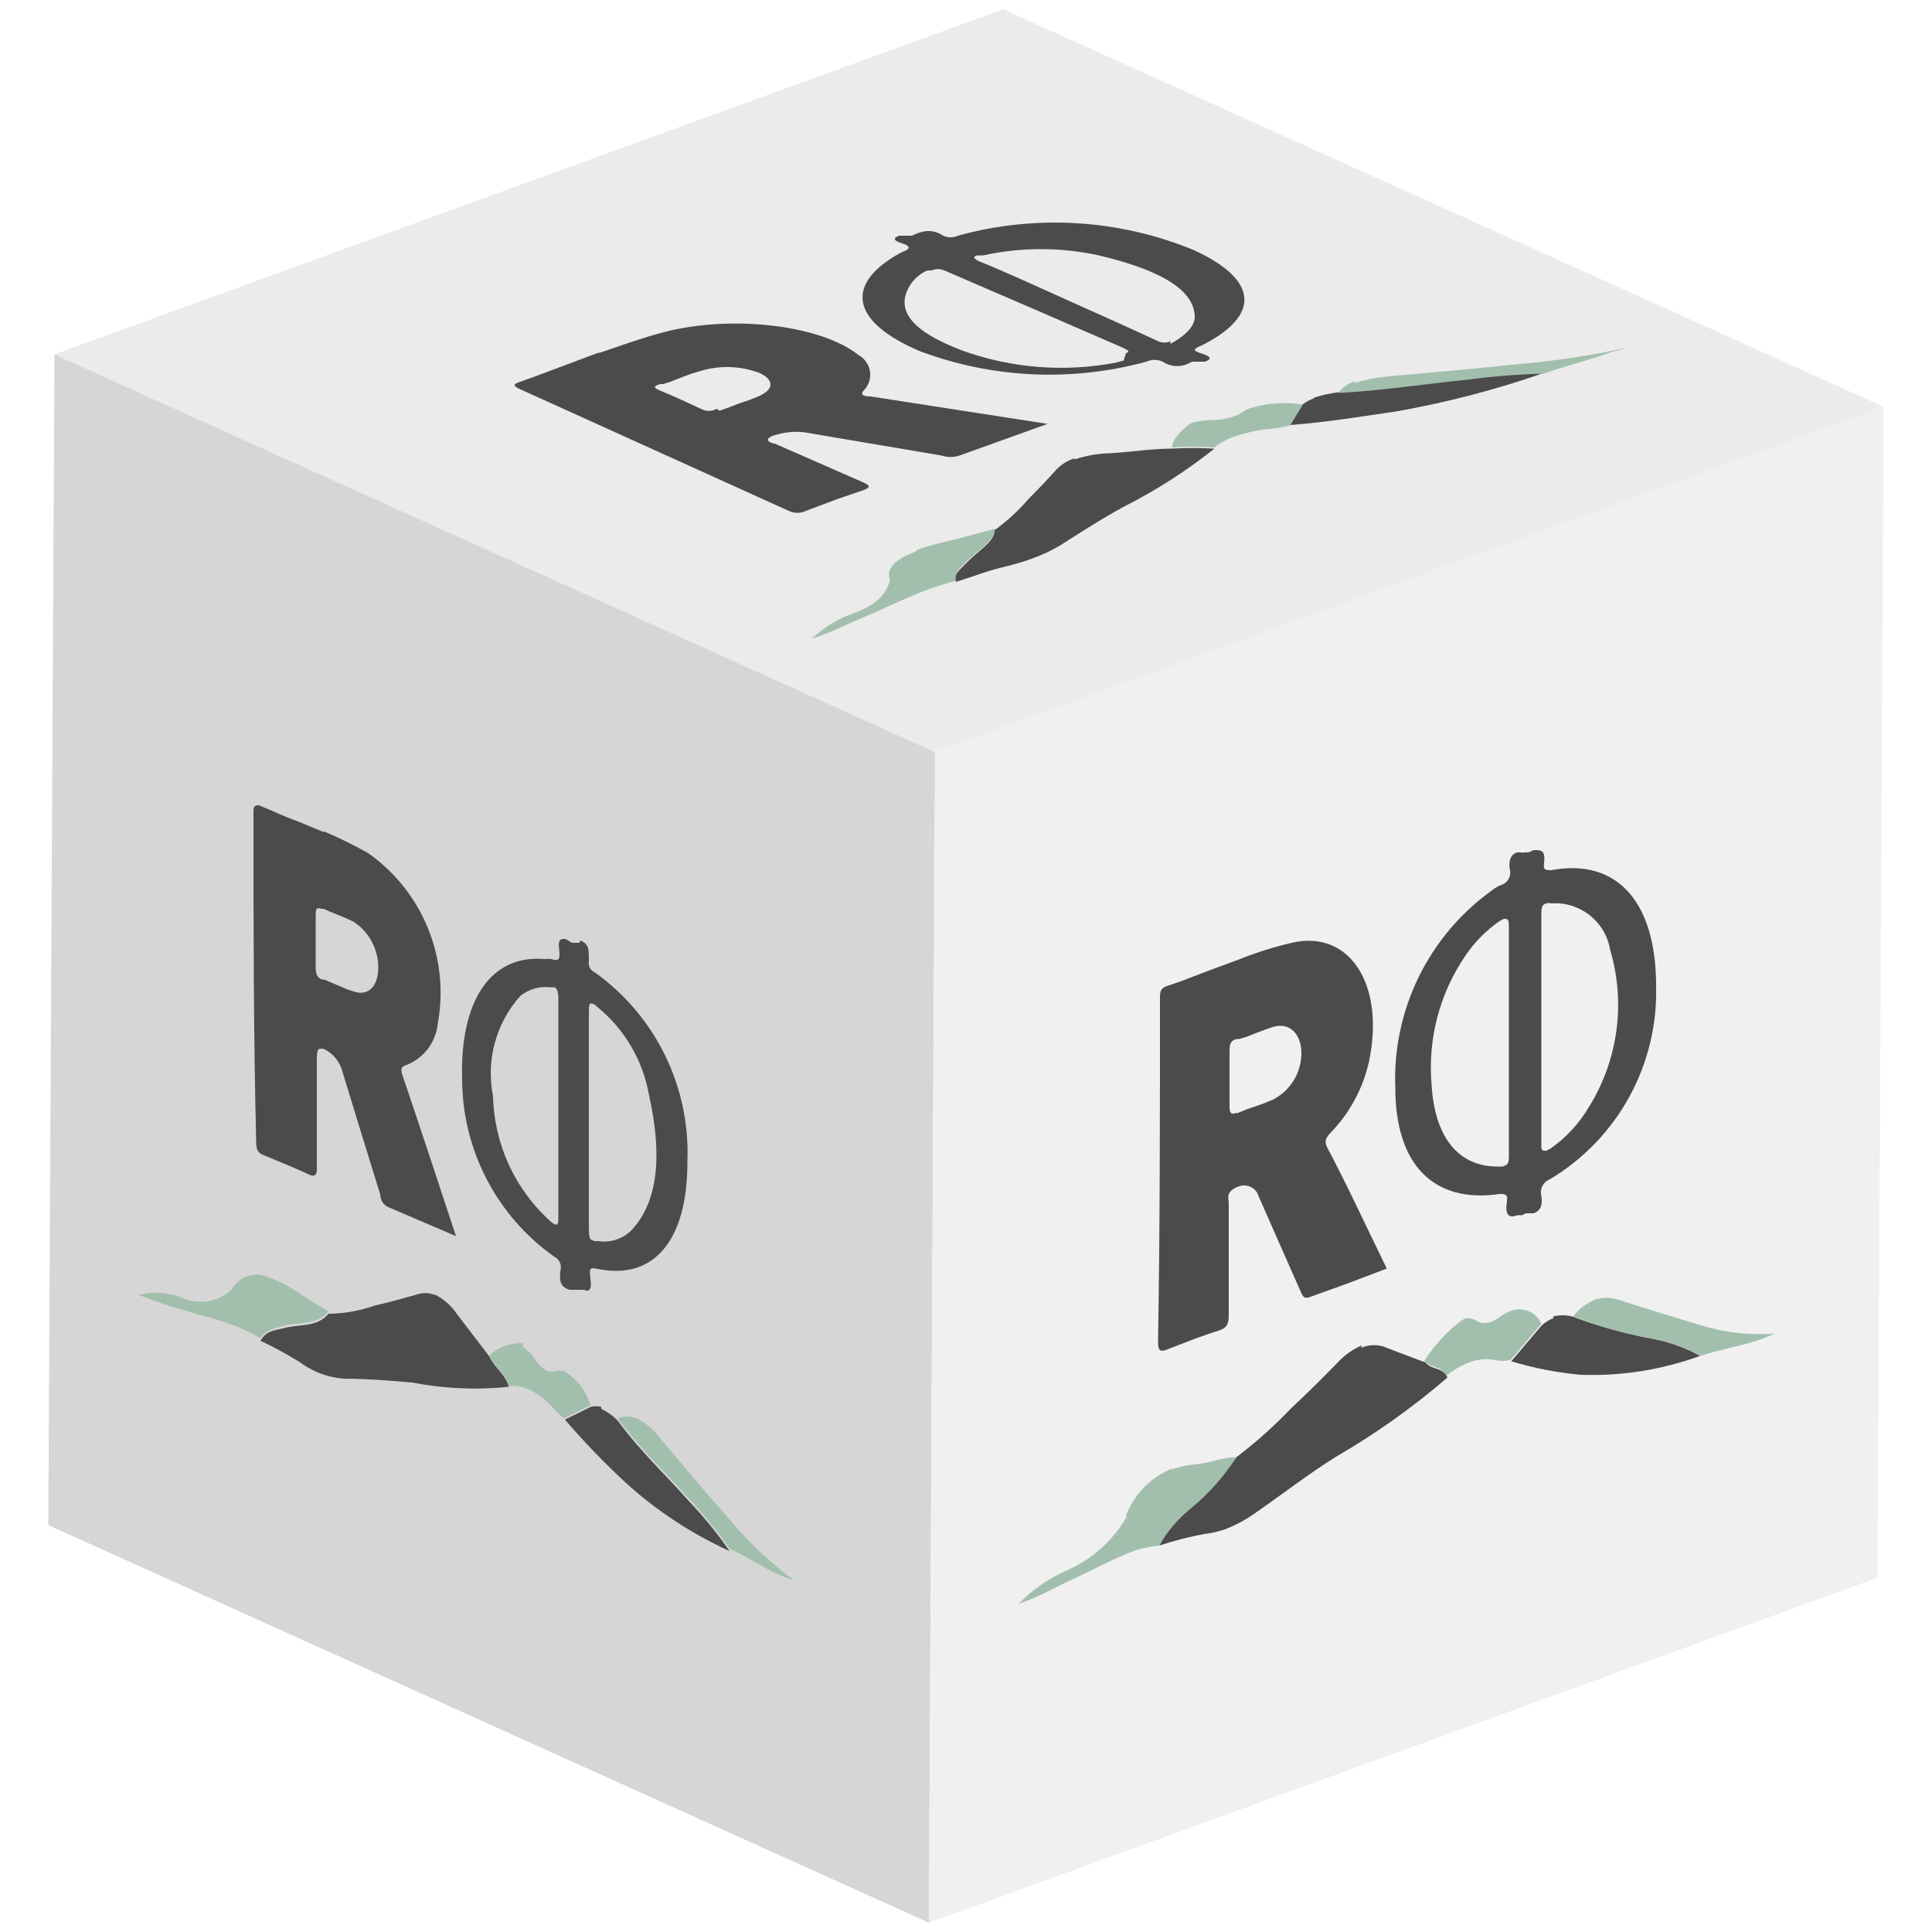
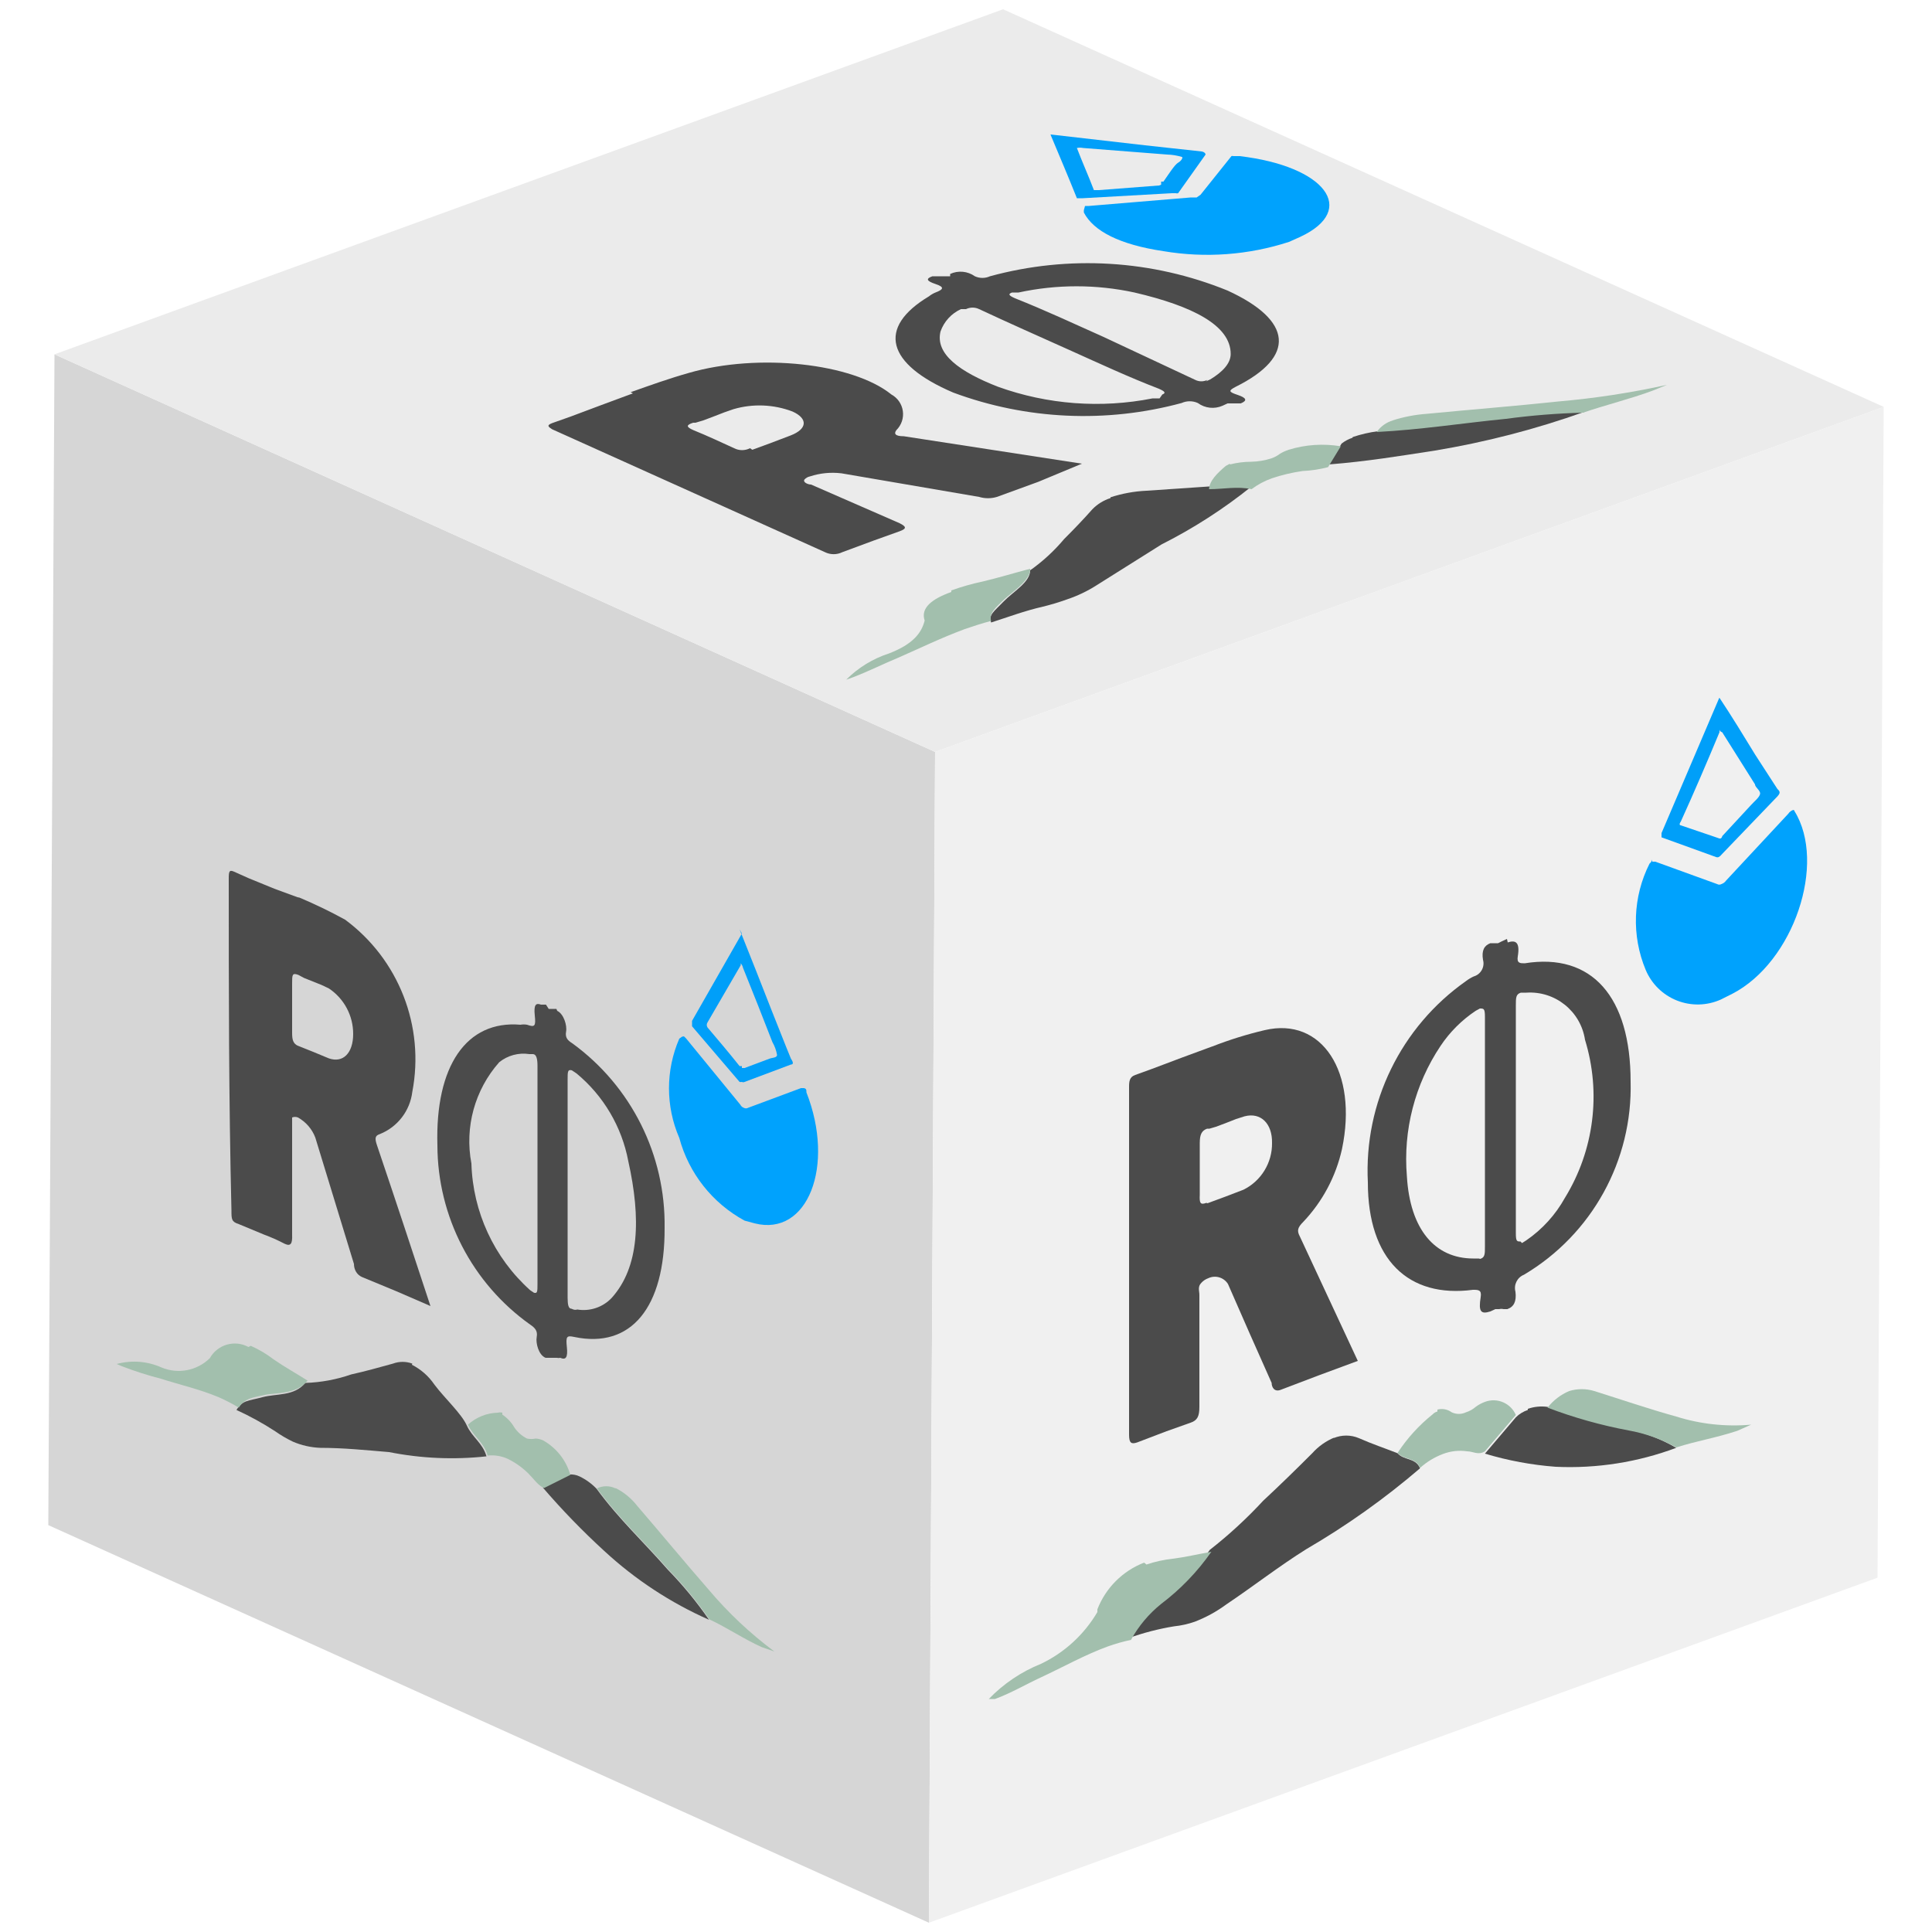
<svg xmlns="http://www.w3.org/2000/svg" id="Capa_1" data-name="Capa 1" width="50" height="50" viewBox="0 0 50 50">
  <defs>
    <clipPath id="clip-path">
      <polygon points="24.04 49.76 1.25 39.47 1.41 9.17 24.2 19.46 24.04 49.76" fill="none" />
    </clipPath>
    <clipPath id="clip-path-2">
      <polygon points="24.2 19.46 1.41 9.17 25.96 0.24 48.75 10.53 24.2 19.46" fill="none" />
    </clipPath>
    <clipPath id="clip-path-3">
      <polygon points="48.75 10.53 48.59 40.83 24.04 49.76 24.2 19.46 48.75 10.53" fill="none" />
    </clipPath>
  </defs>
  <g id="Figment_lido">
    <g style="isolation: isolate">
      <g>
        <polygon points="24.04 49.76 1.25 39.47 1.41 9.17 24.2 19.46 24.04 49.76" fill="#d6d6d6" />
        <g style="isolation: isolate">
          <g clip-path="url(#clip-path)">
            <g>
-               <path d="M8.33,25.35c-.14-.06-.16-.17-.16-.34,0-.42,0-.84,0-1.27,0-.21,0-.27.15-.22l.06,0,.15.07.2.08.24.1.19.09a1.42,1.42,0,0,1,.63,1.18c0,.48-.26.75-.63.62L9,25.61l-.19-.08-.21-.09-.21-.09h0m0-3.81-.65-.27q-.33-.12-.66-.27l-.38-.16h0c-.13,0-.14.05-.14.18,0,2.85,0,5.69.07,8.53,0,.21.05.29.18.34h0l.65.27c.18.08.36.15.54.24H8c.16.07.21,0,.2-.22,0-.93,0-1.85,0-2.77,0-.09,0-.22.05-.26a.24.24,0,0,1,.14,0,.91.91,0,0,1,.45.51c.33,1.08.66,2.16,1,3.25,0,.13.07.27.21.33l.86.37.89.38c-.47-1.42-.91-2.77-1.37-4.12-.07-.2-.06-.26.07-.3a1.29,1.29,0,0,0,.83-1.08,4.42,4.42,0,0,0-1.8-4.41,11.31,11.31,0,0,0-1.16-.57" fill="#4b4b4b" />
-               <path d="M15.34,32.1c-.08,0-.1-.11-.1-.28,0-.95,0-1.91,0-2.86s0-1.83,0-2.75c0-.2,0-.27.11-.23a.33.33,0,0,1,.11.08,3.78,3.78,0,0,1,1.33,2.25c.33,1.46.29,2.72-.43,3.51a1,1,0,0,1-.88.3l-.1,0m-1-.42a.49.49,0,0,1-.12-.08,4.49,4.49,0,0,1-1.5-3.25,3,3,0,0,1,.71-2.6,1.05,1.05,0,0,1,.77-.22l.09,0c.09,0,.12.13.12.3,0,.94,0,1.88,0,2.83s0,1.85,0,2.79c0,.19,0,.25-.11.21M15,24.4l-.11,0-.09,0-.08-.05-.09-.05c-.13,0-.19,0-.16.27s0,.31-.21.25h0a.86.86,0,0,0-.17,0c-1.38-.12-2.19,1.06-2.13,3.11a5.64,5.64,0,0,0,2.38,4.59.3.3,0,0,1,.17.33c-.05.31,0,.46.23.53l.11,0,.08,0,.09,0,.09,0c.14.06.21,0,.17-.29s0-.29.19-.25c1.46.3,2.33-.75,2.32-2.79a5.73,5.73,0,0,0-2.39-4.88.27.27,0,0,1-.16-.3c0-.31,0-.45-.23-.53" fill="#4b4b4b" />
-               <path d="M11.25,33.51a.69.69,0,0,0-.49,0c-.36.1-.71.2-1.07.28A3.68,3.68,0,0,1,8.5,34c-.29.35-.73.27-1.1.36s-.5.08-.66.34a9.79,9.79,0,0,1,1,.54,2.49,2.49,0,0,0,.46.27,2.31,2.31,0,0,0,.7.17c.59,0,1.18.05,1.77.1a8.48,8.48,0,0,0,2.5.11c-.1-.34-.37-.49-.51-.79L11.82,34a1.51,1.51,0,0,0-.57-.5" fill="#4b4b4b" />
-               <path d="M15.56,36.41a.52.52,0,0,0-.27,0l-.67.33a20.33,20.33,0,0,0,1.57,1.63,10.39,10.39,0,0,0,2.69,1.77,10.68,10.68,0,0,0-1.06-1.3c-.61-.69-1.26-1.29-1.83-2.07a1.5,1.5,0,0,0-.43-.31" fill="#4b4b4b" />
-               <path d="M7,33.08a.73.73,0,0,0-1,.29l0,0a1.18,1.18,0,0,1-1.24.24,1.8,1.8,0,0,0-1.16-.1.84.84,0,0,0,.14.06,8.62,8.62,0,0,0,1,.33c.49.16,1,.26,1.48.47a3.71,3.71,0,0,1,.52.27c.16-.26.42-.27.66-.34s.81,0,1.1-.36c-.29-.18-.58-.34-.87-.55A3.29,3.29,0,0,0,7,33.08" fill="#a2bfad" />
-               <path d="M16.47,36.71a.58.58,0,0,0-.48,0c.57.78,1.22,1.38,1.83,2.07a10.68,10.68,0,0,1,1.06,1.3c.45.2.9.52,1.36.71l.31.11a9.61,9.61,0,0,1-1.68-1.59c-.62-.7-1.23-1.43-1.84-2.15a1.65,1.65,0,0,0-.56-.46" fill="#a2bfad" />
-               <path d="M13.54,34.76a.17.17,0,0,0-.1,0,1.26,1.26,0,0,0-.78.32c.14.3.41.45.51.79a1,1,0,0,1,.5.08,1.87,1.87,0,0,1,.55.39c.13.12.24.29.39.36h0l.67-.33a1.52,1.52,0,0,0-.69-.89.49.49,0,0,0-.2,0,.54.54,0,0,1-.22,0,.84.84,0,0,1-.32-.29,1,1,0,0,0-.32-.33" fill="#a2bfad" />
+               <path d="M7.72,27.07c-.14-.06-.16-.17-.16-.34,0-.42,0-.85,0-1.28,0-.22,0-.28.16-.22l0,0,.15.08.2.08.25.1.19.09a1.41,1.41,0,0,1,.63,1.18c0,.49-.26.76-.63.63l-.41-.17-.4-.16h0m0-3.84L7.1,23l-.66-.27-.38-.17h0c-.13-.06-.14,0-.14.18,0,2.86,0,5.73.07,8.59,0,.22,0,.29.19.35h0l.65.27q.27.1.54.24h0c.15.07.2,0,.19-.23,0-.93,0-1.85,0-2.78,0-.1,0-.23,0-.26a.2.2,0,0,1,.15,0,1,1,0,0,1,.45.52c.33,1.09.67,2.18,1,3.27,0,.14.07.28.21.34l.87.36.9.39c-.47-1.43-.92-2.79-1.38-4.15-.07-.2-.05-.26.07-.3a1.35,1.35,0,0,0,.84-1.09A4.49,4.49,0,0,0,8.93,23.8a12.72,12.72,0,0,0-1.18-.57" fill="#4b4b4b" />
+               <path d="M14.79,33.87c-.08,0-.1-.11-.1-.28,0-1,0-1.92,0-2.88s0-1.85,0-2.78c0-.19,0-.26.11-.23l.12.08a3.88,3.88,0,0,1,1.34,2.27c.33,1.48.29,2.74-.43,3.54a1,1,0,0,1-.89.3.16.16,0,0,1-.1,0m-1-.42-.12-.08a4.59,4.59,0,0,1-1.52-3.28,3.08,3.08,0,0,1,.72-2.62,1,1,0,0,1,.78-.21l.09,0c.09,0,.12.12.12.3,0,.94,0,1.89,0,2.84s0,1.87,0,2.81c0,.2,0,.26-.11.22m.6-7.34-.11,0-.09,0L14.13,26,14,26c-.13-.05-.19,0-.16.28s0,.31-.2.24h0a.47.47,0,0,0-.17,0c-1.4-.12-2.21,1.07-2.15,3.12a5.71,5.71,0,0,0,2.4,4.64c.12.08.2.16.17.32s.05.47.23.54l.11,0,.09,0,.09,0a.2.2,0,0,0,.09,0c.14.06.2,0,.17-.28s0-.3.19-.26c1.47.31,2.35-.76,2.34-2.82A5.8,5.8,0,0,0,14.81,27c-.11-.07-.19-.14-.16-.3s-.06-.46-.23-.54" fill="#4b4b4b" />
+               <path d="M10.67,35.29a.72.72,0,0,0-.5,0c-.36.1-.72.2-1.08.28a4,4,0,0,1-1.19.22c-.29.35-.74.27-1.11.37s-.51.07-.67.33a7.68,7.68,0,0,1,1,.55,3.22,3.22,0,0,0,.46.27,2,2,0,0,0,.71.16c.6,0,1.18.06,1.78.11a8.29,8.29,0,0,0,2.52.11c-.1-.35-.37-.49-.51-.8s-.57-.7-.84-1.06a1.55,1.55,0,0,0-.58-.51" fill="#4b4b4b" />
+               <path d="M15,38.21a.52.52,0,0,0-.27-.05l-.68.34a19.05,19.05,0,0,0,1.59,1.64,9.88,9.88,0,0,0,2.71,1.78,10,10,0,0,0-1.07-1.3c-.61-.7-1.27-1.31-1.84-2.09a1.53,1.53,0,0,0-.44-.32" fill="#4b4b4b" />
+               <path d="M6.43,34.86a.74.74,0,0,0-1,.29l0,0a1.15,1.15,0,0,1-1.25.24,1.73,1.73,0,0,0-1.16-.09l.14.06a9.13,9.13,0,0,0,1,.32c.5.16,1,.27,1.5.48a4.3,4.3,0,0,1,.52.27c.16-.26.42-.27.67-.33s.82,0,1.11-.37c-.3-.19-.59-.35-.88-.55a2.85,2.85,0,0,0-.59-.35" fill="#a2bfad" />
+               <path d="M15.93,38.52a.54.54,0,0,0-.48,0c.57.78,1.23,1.39,1.84,2.09a10,10,0,0,1,1.07,1.3c.45.21.91.52,1.36.72l.32.11a10.15,10.15,0,0,1-1.7-1.6c-.62-.71-1.23-1.45-1.85-2.17a1.65,1.65,0,0,0-.56-.46" fill="#a2bfad" />
+               <path d="M13,36.56a.21.21,0,0,0-.11,0,1.2,1.2,0,0,0-.78.31c.14.31.41.45.51.8a1,1,0,0,1,.51.08,2,2,0,0,1,.55.39c.13.13.25.31.4.37l.68-.34a1.49,1.49,0,0,0-.7-.89.49.49,0,0,0-.2-.05.54.54,0,0,1-.22,0,.86.86,0,0,1-.33-.29,1,1,0,0,0-.31-.33" fill="#a2bfad" />
+               <path d="M17.65,26.83s0,0-.07.05a3.23,3.23,0,0,0,0,2.57,3.46,3.46,0,0,0,1.69,2.14l.26.07c1.37.35,2.09-1.48,1.34-3.39,0-.06,0-.1-.07-.11h-.07l-1.37.51a.11.11,0,0,1-.11,0,.16.16,0,0,1-.09-.08l-1.4-1.71-.06-.06" fill="#00a2fd" />
+               <path d="M19.2,27.59s0,0-.06,0c-.27-.34-.55-.67-.83-1a.12.12,0,0,1,0-.13l.86-1.48,0-.05a.27.27,0,0,1,.06.12c.26.64.51,1.28.76,1.92a1,1,0,0,1,.12.33c0,.08-.13.07-.2.1l-.64.24s-.05,0-.07,0m0-3.48-1.29,2.26c0,.05,0,.09,0,.14L19.14,28a.13.13,0,0,0,.06,0,.08.08,0,0,0,.07,0l1.2-.45c.06,0,.07-.05,0-.15-.17-.41-.33-.83-.5-1.25-.27-.69-.54-1.38-.83-2.1" fill="#009ff9" />
            </g>
          </g>
        </g>
      </g>
      <g>
        <polygon points="24.2 19.46 1.41 9.17 25.96 0.24 48.75 10.53 24.2 19.46" fill="#ebebeb" />
        <g style="isolation: isolate">
          <g clip-path="url(#clip-path-2)">
            <g>
-               <path d="M18.55,10.58a.42.42,0,0,1-.41,0c-.34-.16-.69-.32-1.05-.47-.18-.07-.19-.12,0-.17l.07,0,.19-.06.25-.1.3-.11.23-.07a2.38,2.38,0,0,1,1.52.05c.4.18.39.44-.05.62l-.23.09-.24.08-.26.1-.25.09h0M15.48,9.13l-.8.3-.8.3-.47.17h0c-.16.06-.08.1,0,.15l7,3.17a.51.51,0,0,0,.45,0h0l.8-.3.67-.23h0c.21-.08.2-.12,0-.21l-2.28-1c-.07,0-.21-.06-.17-.13a.35.35,0,0,1,.15-.08,1.81,1.81,0,0,1,.8-.08l3.54.6a.72.72,0,0,0,.46,0L26,11.37l1.11-.4-4.58-.71c-.22,0-.26-.06-.18-.15a.58.58,0,0,0-.13-.92c-1-.8-3.41-1.07-5.2-.55-.53.15-1,.32-1.5.49" fill="#4b4b4b" />
-               <path d="M30.3,8.83a.4.4,0,0,1-.33,0c-.77-.36-1.56-.71-2.34-1.06s-1.51-.69-2.27-1c-.16-.07-.19-.12-.08-.16l.16,0a7,7,0,0,1,3,0c1.48.35,2.47.85,2.48,1.59,0,.23-.21.45-.54.65l-.1.05m-1.2.43-.18.05a7.52,7.52,0,0,1-4-.31c-1-.38-1.61-.83-1.47-1.41A1,1,0,0,1,24,7l.1,0a.43.43,0,0,1,.34,0l2.32,1,2.3,1c.16.07.18.1.08.14m-5.41-3.1-.13.06-.1,0-.11,0-.12,0c-.17.06-.15.13.08.2s.21.15,0,.22h0l-.18.1c-1.33.8-1.08,1.74.64,2.47a9.55,9.55,0,0,0,5.86.27.5.5,0,0,1,.42,0,.67.67,0,0,0,.64.06l.12-.06.1,0,.12,0,.12,0c.17-.07.16-.13-.09-.21s-.22-.12,0-.21c1.55-.78,1.46-1.71-.21-2.47a9.44,9.44,0,0,0-6.1-.37.45.45,0,0,1-.38,0,.67.67,0,0,0-.64-.07" fill="#4b4b4b" />
-               <path d="M27.81,11.86a1.14,1.14,0,0,0-.47.29c-.23.26-.47.51-.72.76a5,5,0,0,1-.88.81c0,.3-.43.54-.68.8s-.39.34-.32.54c.44-.14.85-.3,1.33-.41.23-.06.44-.12.63-.19a4.13,4.13,0,0,0,.76-.36c.55-.35,1.09-.7,1.65-1a13.66,13.66,0,0,0,2.32-1.49,10.09,10.09,0,0,0-1.1,0c-.53,0-1.06.09-1.61.12a3.1,3.1,0,0,0-.91.16" fill="#4b4b4b" />
-               <path d="M34,10.31a1.06,1.06,0,0,0-.28.15l-.33.54c1-.08,1.83-.22,2.73-.35a24.39,24.39,0,0,0,3.84-1,18.59,18.59,0,0,0-2,.16c-1.11.11-2.17.28-3.31.34a3.39,3.39,0,0,0-.64.14" fill="#4b4b4b" />
-               <path d="M23.71,14.27c-.49.18-.79.41-.68.74v0c-.08.33-.3.62-.91.85a3,3,0,0,0-1.11.67l.18-.06c.44-.16.78-.34,1.17-.5.57-.24,1.08-.5,1.7-.73.21-.07.43-.15.68-.21-.07-.2.15-.36.32-.54s.7-.5.68-.8c-.41.1-.8.22-1.23.32s-.57.15-.8.23" fill="#a2bfad" />
-               <path d="M35.06,9.87a.77.77,0,0,0-.42.3c1.14-.06,2.2-.23,3.31-.34a18.59,18.59,0,0,1,2-.16c.56-.2,1.22-.36,1.78-.57A3,3,0,0,0,42.1,9a21.31,21.31,0,0,1-2.78.42c-1.13.12-2.26.22-3.39.32a4.32,4.32,0,0,0-.87.17" fill="#a2bfad" />
-               <path d="M30.86,10.93l-.1.06c-.22.19-.42.38-.43.59a10.09,10.09,0,0,1,1.1,0,1.74,1.74,0,0,1,.51-.28,4.49,4.49,0,0,1,.8-.19,3.06,3.06,0,0,0,.64-.1h0l.33-.54a3,3,0,0,0-1.34.09.82.82,0,0,0-.21.1.9.9,0,0,1-.24.12,1.68,1.68,0,0,1-.52.09,2.29,2.29,0,0,0-.55.07" fill="#a2bfad" />
+               <path d="M19.41,11.6a.45.45,0,0,1-.41,0c-.35-.16-.69-.32-1.06-.47-.18-.08-.19-.13,0-.19l.06,0,.2-.06.24-.09.31-.12.23-.08a2.4,2.4,0,0,1,1.53.06c.4.18.39.45-.05.62l-.5.19-.49.18h0m-3.09-1.46-.81.3-.8.3-.48.17h0c-.16.06-.09.1,0,.16l7.06,3.18a.51.51,0,0,0,.45,0h0l.81-.3.67-.24h0c.19-.07.18-.12,0-.21l-2.29-1c-.08,0-.22-.06-.17-.13a.26.26,0,0,1,.14-.08,1.89,1.89,0,0,1,.82-.08l3.56.61a.8.8,0,0,0,.46,0l1.07-.39L28,12l-4.61-.71c-.23,0-.26-.07-.19-.16a.58.58,0,0,0-.13-.92c-1-.81-3.44-1.08-5.24-.56-.53.15-1,.32-1.51.5" fill="#4b4b4b" />
+               <path d="M31.25,9.83a.35.35,0,0,1-.32,0L28.56,8.72c-.76-.34-1.51-.69-2.29-1-.16-.07-.19-.11-.08-.15l.17,0a7.08,7.08,0,0,1,3,0c1.5.35,2.49.85,2.49,1.59,0,.24-.2.46-.53.66l-.11.05m-1.2.44-.18,0a7.51,7.51,0,0,1-4-.3c-1-.39-1.63-.85-1.49-1.43A1,1,0,0,1,24.87,8L25,8a.39.39,0,0,1,.34,0c.77.36,1.56.71,2.34,1.06s1.53.7,2.31,1c.16.07.19.11.09.15M24.59,7.15l-.13,0-.1,0-.12,0-.11,0c-.17.06-.16.12.08.2s.21.14,0,.22h0a.69.69,0,0,0-.17.1c-1.35.81-1.1,1.75.63,2.49a9.7,9.7,0,0,0,5.91.27.51.51,0,0,1,.42,0,.64.64,0,0,0,.64.07l.13-.06.1,0,.12,0,.12,0c.17-.07.16-.14-.08-.22s-.24-.11-.05-.21c1.57-.78,1.47-1.72-.21-2.49a9.6,9.6,0,0,0-6.15-.37.47.47,0,0,1-.39,0,.64.64,0,0,0-.64-.06" fill="#4b4b4b" />
+               <path d="M28.74,12.89a1.14,1.14,0,0,0-.47.29c-.23.26-.47.51-.73.77a4.65,4.65,0,0,1-.88.81c0,.31-.44.55-.69.81s-.39.34-.32.54c.44-.14.86-.3,1.34-.41a6,6,0,0,0,.63-.19,3.45,3.45,0,0,0,.77-.37l1.67-1.05a13.19,13.19,0,0,0,2.33-1.5c-.37-.06-.73.05-1.1,0l-1.62.11a3.52,3.52,0,0,0-.93.17" fill="#4b4b4b" />
+               <path d="M35,11.33a.92.92,0,0,0-.28.15l-.33.54c1-.08,1.84-.22,2.75-.36a22.39,22.39,0,0,0,3.86-1,18.59,18.59,0,0,0-2,.16c-1.12.11-2.19.28-3.34.34a3.47,3.47,0,0,0-.65.15" fill="#4b4b4b" />
+               <path d="M24.62,15.32c-.5.18-.8.41-.69.74v0c-.08.32-.3.61-.92.85a2.77,2.77,0,0,0-1.11.68l.17-.06c.44-.17.79-.35,1.18-.51.57-.25,1.1-.51,1.72-.74.21-.07.44-.15.68-.21-.07-.2.15-.37.32-.54s.71-.5.69-.81c-.42.11-.81.23-1.23.33a6.15,6.15,0,0,0-.81.23" fill="#a2bfad" />
+               <path d="M36.05,10.88a.77.77,0,0,0-.42.3c1.15-.06,2.22-.23,3.34-.34a18.59,18.59,0,0,1,2-.16c.58-.2,1.24-.36,1.8-.57l.37-.15a21.76,21.76,0,0,1-2.81.43c-1.13.12-2.27.21-3.41.32a3.81,3.81,0,0,0-.88.17" fill="#a2bfad" />
+               <path d="M31.83,12l-.11.06c-.22.19-.42.38-.43.6.37,0,.73-.08,1.1,0a2,2,0,0,1,.52-.28,4.49,4.49,0,0,1,.8-.19,3.16,3.16,0,0,0,.66-.1l.33-.54a2.94,2.94,0,0,0-1.35.09,1.12,1.12,0,0,0-.22.1.78.78,0,0,1-.22.12,1.82,1.82,0,0,1-.53.09,2.23,2.23,0,0,0-.55.07" fill="#a2bfad" />
+               <path d="M28.05,5.44a0,0,0,0,0,0,.06c.25.48.92.83,2.06,1a6.84,6.84,0,0,0,3.25-.24l.29-.13c1.5-.7.65-1.83-1.57-2.09-.08,0-.12,0-.16,0a.07.07,0,0,0-.05,0l-.8,1-.1.07-.15,0-2.64.22h-.1" fill="#00a2fd" />
+               <path d="M30.05,4.78,30,4.8l-1.56.12c-.06,0-.11,0-.13,0-.14-.37-.3-.72-.44-1.09l0,0a.39.39,0,0,1,.16,0L30.21,4a1.41,1.41,0,0,1,.37.06c.05,0,0,.1-.09.15s-.26.32-.38.49l-.06,0M27.19,3.49c.23.55.46,1.09.68,1.64,0,0,.07,0,.15,0L30.33,5l.1,0a.09.09,0,0,0,.06,0L31.2,4s0-.06-.1-.08l-1.47-.16-2.44-.28" fill="#009ff9" />
            </g>
          </g>
        </g>
      </g>
      <g>
        <polygon points="48.75 10.53 48.59 40.83 24.04 49.76 24.2 19.46 48.75 10.53" fill="#f0f0f0" />
        <g style="isolation: isolate">
          <g clip-path="url(#clip-path-3)">
            <g>
-               <path d="M32,28.8c-.16.06-.18,0-.18-.22,0-.44,0-.89,0-1.32,0-.21,0-.32.18-.37l.06,0,.18-.05.23-.09.29-.11.21-.07c.41-.11.71.19.71.69a1.35,1.35,0,0,1-.74,1.2l-.22.09-.22.08-.24.08-.24.1h0m.1-4-.76.28-.76.29-.43.15h0c-.15.06-.15.17-.15.31,0,3,0,5.93-.05,8.9,0,.22.07.25.22.19h0l.75-.29c.21-.07.41-.15.62-.21h0c.19-.07.24-.16.24-.41,0-.95,0-1.92,0-2.88,0-.1-.05-.21.05-.31a.45.45,0,0,1,.17-.11.4.4,0,0,1,.51.14c.37.85.75,1.7,1.12,2.54.05.11.08.23.24.17l1-.36,1-.38c-.53-1.08-1-2.11-1.54-3.13-.07-.15-.06-.23.08-.38a3.84,3.84,0,0,0,1-1.85c.42-2-.51-3.42-2-3.07a9.43,9.43,0,0,0-1.34.42" fill="#4b4b4b" />
-               <path d="M40,29.78c-.09,0-.12,0-.11-.2,0-1,0-2,0-3s0-1.92,0-2.87c0-.2,0-.3.13-.33a.25.25,0,0,1,.13,0,1.44,1.44,0,0,1,1.52,1.2,5,5,0,0,1-.55,4.07,3.44,3.44,0,0,1-1,1.08l-.12.06m-1.1.4-.15,0c-1,0-1.62-.75-1.7-2.11a5.13,5.13,0,0,1,.87-3.34,3.39,3.39,0,0,1,.9-.91l.1-.05c.1,0,.13,0,.13.21,0,1,0,2,0,2.95s0,1.95,0,2.91c0,.2,0,.29-.12.32M39.69,22l-.13.06-.1,0a.19.19,0,0,1-.1,0l-.1,0c-.15.05-.22.19-.19.42a.34.34,0,0,1-.24.43h0a.82.82,0,0,0-.2.12,6,6,0,0,0-2.52,5.12c0,2,1,3,2.7,2.75.13,0,.22,0,.19.19-.06.37.06.44.26.36l.13,0,.1-.05.1,0,.1,0c.17-.06.24-.2.2-.45a.36.36,0,0,1,.22-.43,5.65,5.65,0,0,0,2.75-5c0-2.17-1-3.32-2.72-3-.13,0-.21,0-.18-.18C40,22,39.89,22,39.69,22" fill="#4b4b4b" />
-               <path d="M35.24,34.82a1.78,1.78,0,0,0-.58.4c-.41.42-.82.83-1.25,1.23A11.64,11.64,0,0,1,32,37.71,5.81,5.81,0,0,1,30.75,39,3.41,3.41,0,0,0,30,40a9,9,0,0,1,1.16-.3,2.62,2.62,0,0,0,.54-.12,3.59,3.59,0,0,0,.81-.44c.68-.47,1.36-1,2.05-1.43a19,19,0,0,0,2.9-2.06c-.11-.27-.41-.19-.57-.39-.32-.12-.65-.24-1-.38a.84.84,0,0,0-.66,0" fill="#4b4b4b" />
-               <path d="M40.21,34.11a1,1,0,0,0-.31.19l-.79.93a9,9,0,0,0,1.8.35A8.19,8.19,0,0,0,44,35.09a4.05,4.05,0,0,0-1.22-.44,12.18,12.18,0,0,1-2.09-.58,1.07,1.07,0,0,0-.5,0" fill="#4b4b4b" />
-               <path d="M30.35,38a2.12,2.12,0,0,0-1.2,1.2l0,.07a3.34,3.34,0,0,1-1.45,1.33,4,4,0,0,0-1.34.91l.16-.06c.41-.15.79-.37,1.18-.55.57-.26,1.14-.58,1.72-.79A4,4,0,0,1,30,40a3.41,3.41,0,0,1,.78-.93A5.81,5.81,0,0,0,32,37.71c-.33,0-.67.14-1,.18a2.65,2.65,0,0,0-.68.14" fill="#a2bfad" />
-               <path d="M41.27,33.64a1.34,1.34,0,0,0-.56.43,12.18,12.18,0,0,0,2.09.58,4.05,4.05,0,0,1,1.22.44c.52-.18,1-.24,1.56-.43l.36-.15A5,5,0,0,1,44,34.29c-.7-.2-1.4-.43-2.11-.65a1,1,0,0,0-.63,0" fill="#a2bfad" />
-               <path d="M37.88,34.15a.37.37,0,0,0-.12.07,4.2,4.2,0,0,0-.9,1c.16.2.46.12.57.39a2,2,0,0,1,.59-.35,1.25,1.25,0,0,1,.63-.07.84.84,0,0,0,.45,0h0l.79-.93a.62.62,0,0,0-.8-.33,1,1,0,0,0-.23.12,1,1,0,0,1-.25.15.44.44,0,0,1-.37,0,.44.44,0,0,0-.37-.07" fill="#a2bfad" />
+               <path d="M31.22,31.13c-.16.06-.18,0-.17-.21,0-.45,0-.9,0-1.34,0-.22.05-.32.19-.37l.06,0,.17-.05.24-.09.28-.11.22-.07c.42-.11.72.19.71.69a1.33,1.33,0,0,1-.74,1.21l-.47.18-.46.17h0m.1-4.05-.76.28-.77.29-.44.16h0c-.15.05-.16.17-.16.31q0,4.48,0,9c0,.22.06.25.21.2h0l.76-.29.62-.22h0c.18-.06.23-.17.23-.41,0-1,0-1.93,0-2.9,0-.1-.05-.21.05-.31a.44.44,0,0,1,.18-.12.4.4,0,0,1,.51.15c.37.85.75,1.71,1.13,2.56,0,.11.07.24.23.18l1-.38,1-.37L33.64,32c-.08-.15-.06-.23.09-.38a4,4,0,0,0,1-1.88c.42-2-.52-3.43-2-3.08a10,10,0,0,0-1.35.42" fill="#4b4b4b" />
+               <path d="M39.35,32.13c-.09,0-.12,0-.12-.21,0-1,0-2,0-3s0-1.94,0-2.9c0-.2,0-.29.13-.33l.14,0a1.44,1.44,0,0,1,1.52,1.22A5,5,0,0,1,40.5,31a3.24,3.24,0,0,1-1,1.1l-.11.07m-1.12.4-.14,0c-1,0-1.64-.76-1.72-2.13a5.27,5.27,0,0,1,.87-3.37,3.28,3.28,0,0,1,.91-.91l.11-.06c.1,0,.13,0,.13.22,0,1,0,2,0,3s0,2,0,2.93c0,.21,0,.29-.12.33M39,24.3l-.13.06-.1.05-.1,0-.1,0c-.16.06-.23.19-.19.43a.35.35,0,0,1-.24.43h0a1.06,1.06,0,0,0-.2.12A6,6,0,0,0,35.4,30.6c0,2,1.05,3,2.72,2.78.14,0,.23,0,.2.19-.06.37,0,.45.25.37l.13-.06.1,0a.23.23,0,0,1,.11,0l.1,0c.17-.06.24-.2.21-.45a.37.37,0,0,1,.22-.44,5.64,5.64,0,0,0,2.76-5c0-2.19-1-3.34-2.74-3.06-.12,0-.21,0-.18-.18.06-.36-.05-.43-.26-.36" fill="#4b4b4b" />
+               <path d="M34.54,37.2a1.59,1.59,0,0,0-.58.41c-.42.42-.84.83-1.27,1.23a11.66,11.66,0,0,1-1.38,1.27A6,6,0,0,1,30,41.46a3.12,3.12,0,0,0-.78.93,6.62,6.62,0,0,1,1.16-.3,2.36,2.36,0,0,0,.54-.12,3.5,3.5,0,0,0,.82-.45c.7-.47,1.38-1,2.07-1.43A19.91,19.91,0,0,0,36.75,38c-.11-.28-.42-.2-.58-.39-.33-.13-.66-.24-1-.39a.84.84,0,0,0-.66,0" fill="#4b4b4b" />
+               <path d="M39.54,36.49a.81.81,0,0,0-.31.19l-.8.94a8.57,8.57,0,0,0,1.83.34,7.86,7.86,0,0,0,3.12-.49A3.92,3.92,0,0,0,42.15,37a12.31,12.31,0,0,1-2.1-.59,1.11,1.11,0,0,0-.51.05" fill="#4b4b4b" />
+               <path d="M29.61,40.44a2.12,2.12,0,0,0-1.21,1.21l0,.07a3.39,3.39,0,0,1-1.46,1.34,3.88,3.88,0,0,0-1.35.91l.16,0c.41-.15.8-.38,1.19-.56.58-.27,1.15-.59,1.73-.8a4.5,4.5,0,0,1,.6-.17,3.12,3.12,0,0,1,.78-.93,6,6,0,0,0,1.3-1.35c-.34.06-.68.14-1,.18a3.18,3.18,0,0,0-.68.15" fill="#a2bfad" />
+               <path d="M40.61,36a1.41,1.41,0,0,0-.56.43,12.31,12.31,0,0,0,2.1.59,3.92,3.92,0,0,1,1.23.44c.53-.17,1-.24,1.58-.43l.36-.16a5,5,0,0,1-1.94-.21c-.72-.2-1.42-.44-2.12-.66a1.11,1.11,0,0,0-.65,0" fill="#a2bfad" />
+               <path d="M37.2,36.53a.25.25,0,0,0-.12.07,4.28,4.28,0,0,0-.91,1c.16.19.47.11.58.39a1.88,1.88,0,0,1,.59-.36,1.25,1.25,0,0,1,.63-.07c.15,0,.29.11.46,0l.8-.94a.63.63,0,0,0-.8-.34.94.94,0,0,0-.24.13.71.71,0,0,1-.25.14.43.43,0,0,1-.37,0,.44.44,0,0,0-.37-.07" fill="#a2bfad" />
+               <path d="M42.76,22.24s0,.05-.07.11a3.29,3.29,0,0,0-.1,2.75,1.46,1.46,0,0,0,1.94.77l.3-.15c1.59-.82,2.45-3.38,1.61-4.73,0,0,0-.06-.09,0a.22.22,0,0,0-.07.07l-1.61,1.73a.24.24,0,0,1-.12.09.11.11,0,0,1-.11,0l-1.6-.58h-.08" fill="#00a2fd" />
+               <path d="M44.56,21.7H44.5l-1-.34s-.07,0,0-.1c.35-.77.68-1.54,1-2.31l0-.07s0,.05.07.07l.85,1.35c0,.08.15.16.13.25s-.15.19-.23.28l-.75.81s0,.06-.08.07m0-3.64L43,21.56c0,.08,0,.1,0,.11l1.41.51a.09.09,0,0,0,.07,0,.19.19,0,0,0,.07-.06L46,20.61c.07-.08.08-.12,0-.19l-.57-.88c-.3-.49-.61-1-.93-1.48" fill="#009ff9" />
            </g>
          </g>
        </g>
      </g>
    </g>
  </g>
</svg>
